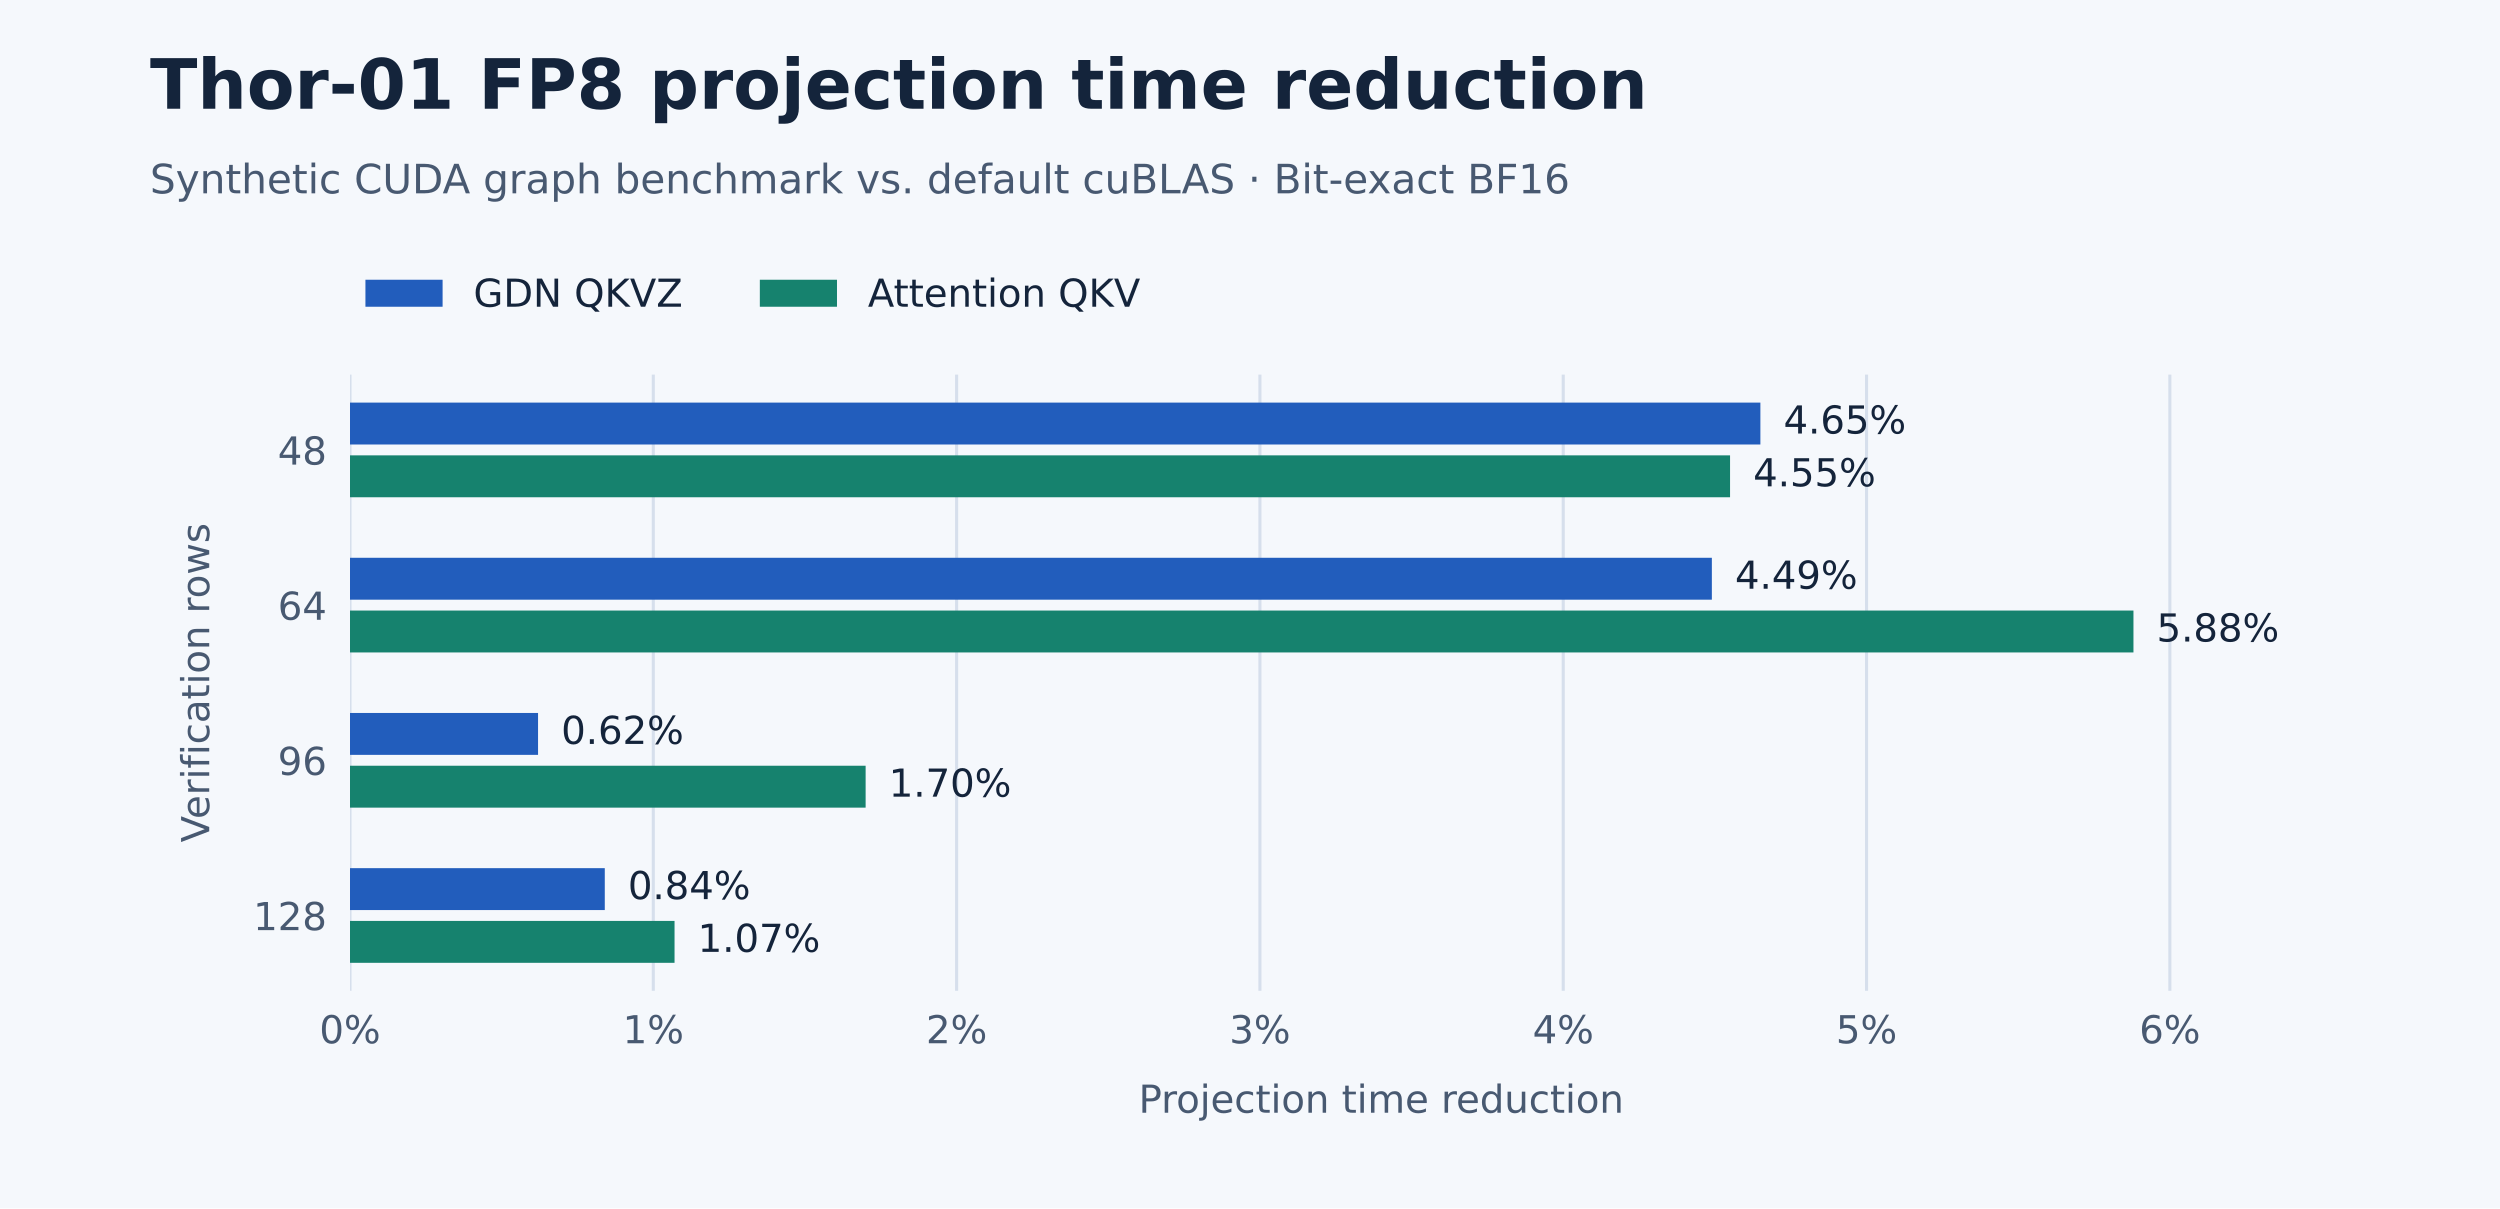
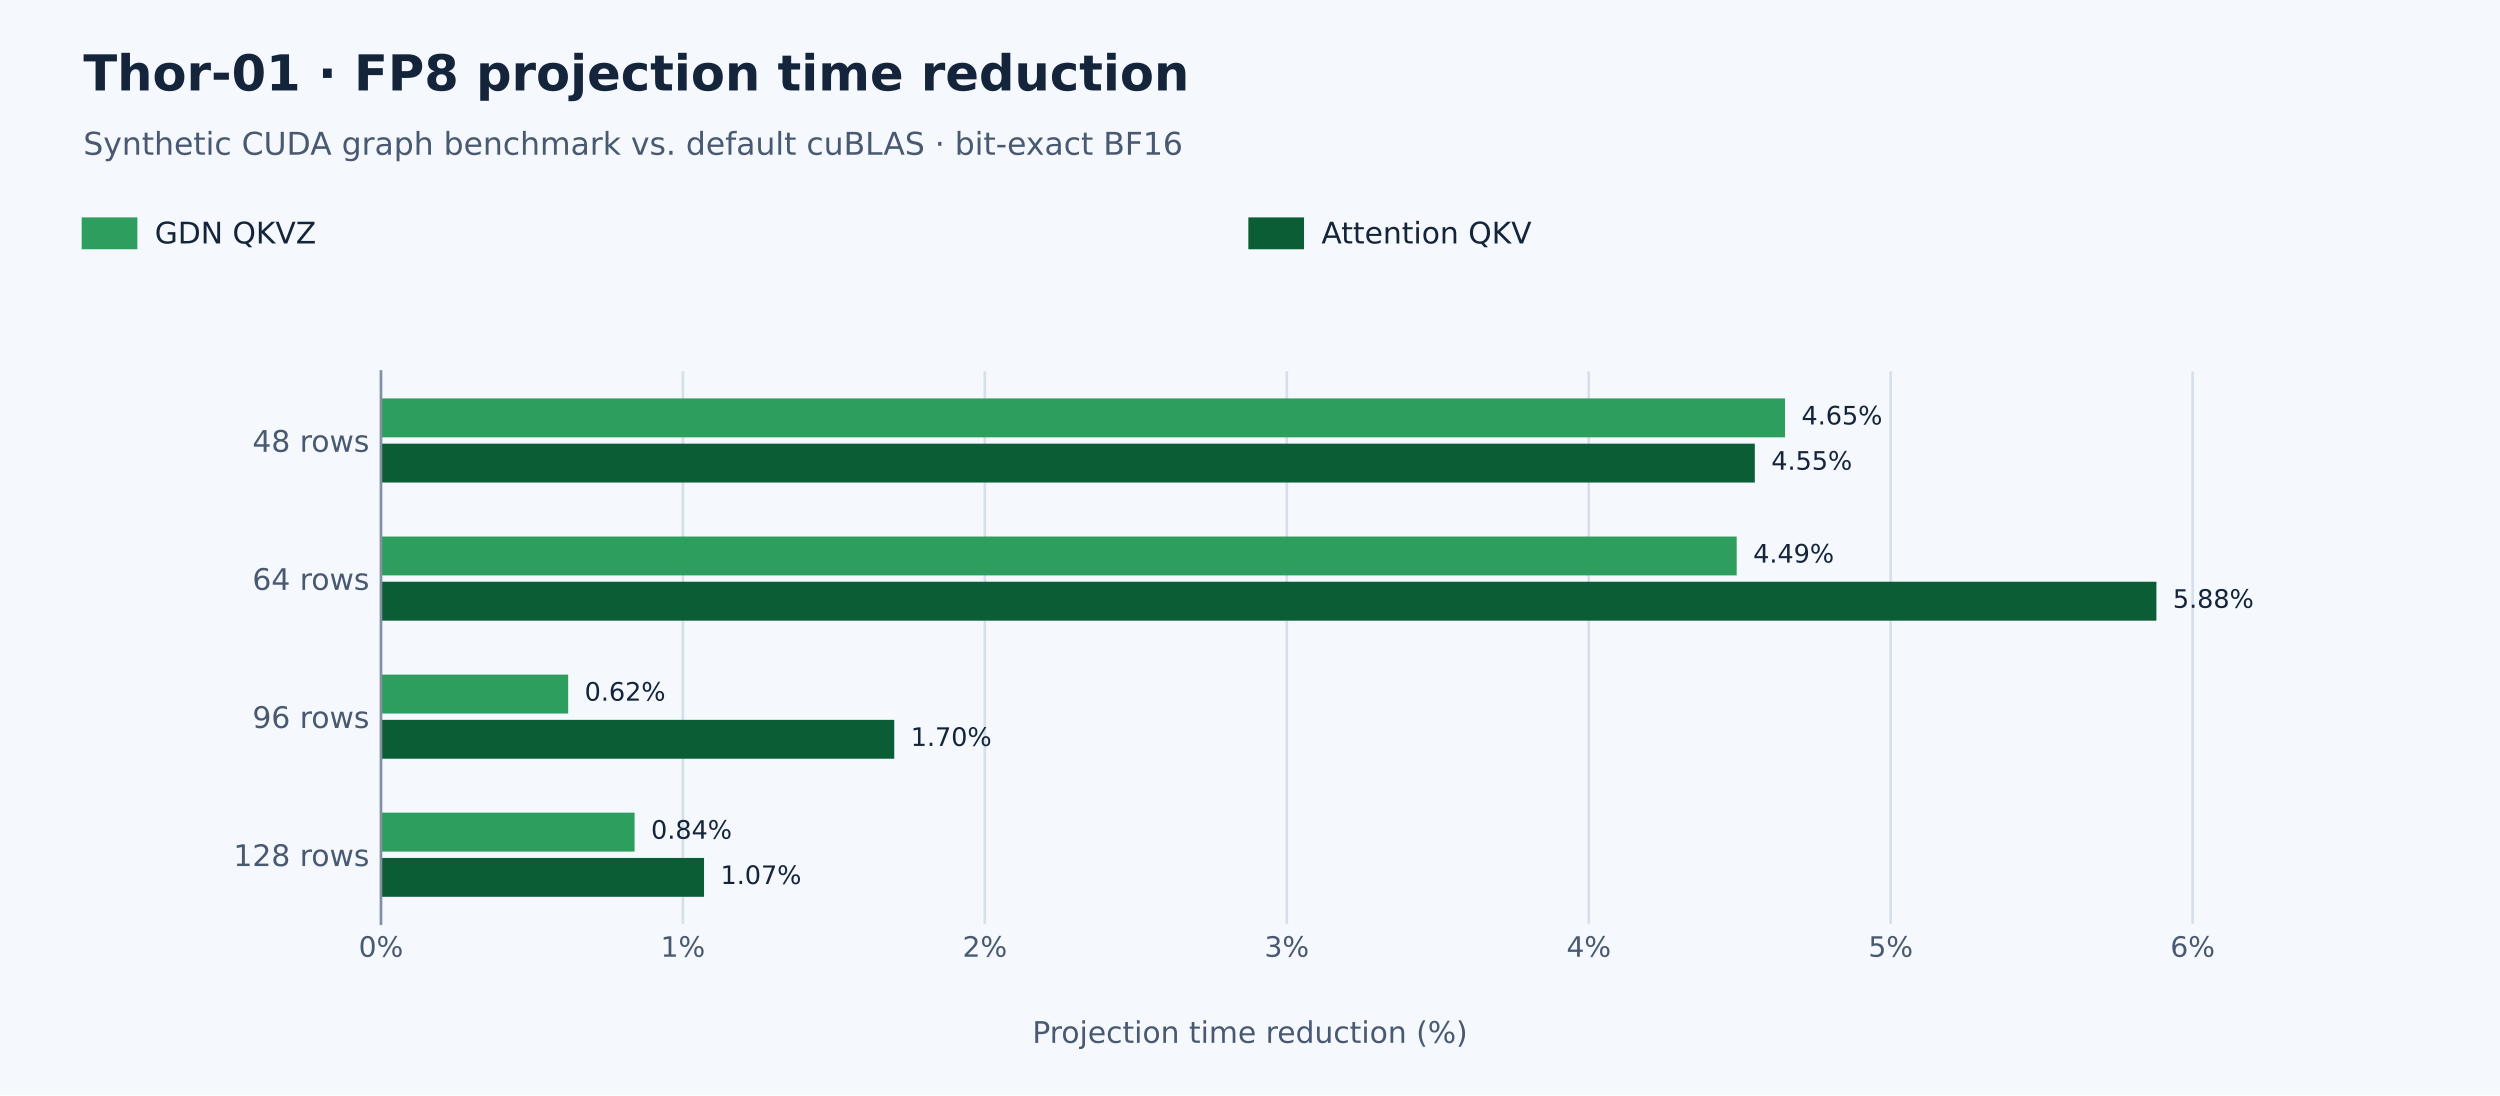
- <svg xmlns="http://www.w3.org/2000/svg" width="648pt" height="313.2pt" viewBox="0 0 648 313.2" version="1.1">
+ <svg xmlns="http://www.w3.org/2000/svg" width="756pt" height="331.2pt" viewBox="0 0 756 331.2" version="1.1">
  <defs>
    <style type="text/css">*{stroke-linejoin: round; stroke-linecap: butt}</style>
  </defs>
  <g id="figure_1">
    <g id="patch_1">
-       <path d="M 0 313.2 L 648 313.2 L 648 0 L 0 0 z " style="fill: #f5f8fc" />
+       <path d="M 0 331.2  L 756 331.2  L 756 0  L 0 0  z " style="fill: #f5f8fc" />
    </g>
    <g id="axes_1">
      <g id="patch_2">
-         <path d="M 90.72 256.824 L 625.32 256.824 L 625.32 97.092 L 90.72 97.092 z " style="fill: #f5f8fc" />
+         <path d="M 115.2 279.36  L 738 279.36  L 738 112.32  L 115.2 112.32  z " style="fill: #f5f8fc" />
      </g>
      <g id="matplotlib.axis_1">
        <g id="xtick_1">
          <g id="line2d_1">
-             <path d="M 90.72 256.824 L 90.72 97.092 " clip-path="url(#p2cb4a7f0d5)" style="fill: none; stroke: #d6dfec; stroke-width: 0.8; stroke-linecap: square" />
+             <path d="M 115.2 279.36  L 115.2 112.32  " clip-path="url(#pfcefd30d66)" style="fill: none; stroke: #d6dfec; stroke-width: 0.8; stroke-linecap: square" />
          </g>
          <g id="line2d_2" />
          <g id="text_1">
-             <text style="font-size: 10px; font-family: 'DejaVu Sans'; text-anchor: middle; fill: #485971" x="90.72" y="270.422" transform="rotate(-0 90.72 270.4217)">0%</text>
+             <text style="font-size: 8.5px; font-family: 'DejaVu Sans', 'Helvetica Neue', Helvetica, Arial, sans-serif; text-anchor: middle; fill: #485971" x="115.2" y="289.318" transform="rotate(-0 115.2 289.318)">0%</text>
          </g>
        </g>
        <g id="xtick_2">
          <g id="line2d_3">
-             <path d="M 169.338 256.824 L 169.338 97.092 " clip-path="url(#p2cb4a7f0d5)" style="fill: none; stroke: #d6dfec; stroke-width: 0.8; stroke-linecap: square" />
+             <path d="M 206.509 279.36  L 206.509 112.32  " clip-path="url(#pfcefd30d66)" style="fill: none; stroke: #d6dfec; stroke-width: 0.8; stroke-linecap: square" />
          </g>
          <g id="line2d_4" />
          <g id="text_2">
-             <text style="font-size: 10px; font-family: 'DejaVu Sans'; text-anchor: middle; fill: #485971" x="169.338" y="270.422" transform="rotate(-0 169.3376 270.4217)">1%</text>
+             <text style="font-size: 8.5px; font-family: 'DejaVu Sans', 'Helvetica Neue', Helvetica, Arial, sans-serif; text-anchor: middle; fill: #485971" x="206.509" y="289.318" transform="rotate(-0 206.5089 289.318)">1%</text>
          </g>
        </g>
        <g id="xtick_3">
          <g id="line2d_5">
-             <path d="M 247.955 256.824 L 247.955 97.092 " clip-path="url(#p2cb4a7f0d5)" style="fill: none; stroke: #d6dfec; stroke-width: 0.8; stroke-linecap: square" />
+             <path d="M 297.818 279.36  L 297.818 112.32  " clip-path="url(#pfcefd30d66)" style="fill: none; stroke: #d6dfec; stroke-width: 0.8; stroke-linecap: square" />
          </g>
          <g id="line2d_6" />
          <g id="text_3">
-             <text style="font-size: 10px; font-family: 'DejaVu Sans'; text-anchor: middle; fill: #485971" x="247.955" y="270.422" transform="rotate(-0 247.9553 270.4217)">2%</text>
+             <text style="font-size: 8.5px; font-family: 'DejaVu Sans', 'Helvetica Neue', Helvetica, Arial, sans-serif; text-anchor: middle; fill: #485971" x="297.818" y="289.318" transform="rotate(-0 297.8179 289.318)">2%</text>
          </g>
        </g>
        <g id="xtick_4">
          <g id="line2d_7">
-             <path d="M 326.573 256.824 L 326.573 97.092 " clip-path="url(#p2cb4a7f0d5)" style="fill: none; stroke: #d6dfec; stroke-width: 0.8; stroke-linecap: square" />
+             <path d="M 389.127 279.36  L 389.127 112.32  " clip-path="url(#pfcefd30d66)" style="fill: none; stroke: #d6dfec; stroke-width: 0.8; stroke-linecap: square" />
          </g>
          <g id="line2d_8" />
          <g id="text_4">
-             <text style="font-size: 10px; font-family: 'DejaVu Sans'; text-anchor: middle; fill: #485971" x="326.573" y="270.422" transform="rotate(-0 326.5729 270.4217)">3%</text>
+             <text style="font-size: 8.5px; font-family: 'DejaVu Sans', 'Helvetica Neue', Helvetica, Arial, sans-serif; text-anchor: middle; fill: #485971" x="389.127" y="289.318" transform="rotate(-0 389.1268 289.318)">3%</text>
          </g>
        </g>
        <g id="xtick_5">
          <g id="line2d_9">
-             <path d="M 405.191 256.824 L 405.191 97.092 " clip-path="url(#p2cb4a7f0d5)" style="fill: none; stroke: #d6dfec; stroke-width: 0.8; stroke-linecap: square" />
+             <path d="M 480.436 279.36  L 480.436 112.32  " clip-path="url(#pfcefd30d66)" style="fill: none; stroke: #d6dfec; stroke-width: 0.8; stroke-linecap: square" />
          </g>
          <g id="line2d_10" />
          <g id="text_5">
-             <text style="font-size: 10px; font-family: 'DejaVu Sans'; text-anchor: middle; fill: #485971" x="405.191" y="270.422" transform="rotate(-0 405.1906 270.4217)">4%</text>
+             <text style="font-size: 8.5px; font-family: 'DejaVu Sans', 'Helvetica Neue', Helvetica, Arial, sans-serif; text-anchor: middle; fill: #485971" x="480.436" y="289.318" transform="rotate(-0 480.4357 289.318)">4%</text>
          </g>
        </g>
        <g id="xtick_6">
          <g id="line2d_11">
-             <path d="M 483.808 256.824 L 483.808 97.092 " clip-path="url(#p2cb4a7f0d5)" style="fill: none; stroke: #d6dfec; stroke-width: 0.8; stroke-linecap: square" />
+             <path d="M 571.745 279.36  L 571.745 112.32  " clip-path="url(#pfcefd30d66)" style="fill: none; stroke: #d6dfec; stroke-width: 0.8; stroke-linecap: square" />
          </g>
          <g id="line2d_12" />
          <g id="text_6">
-             <text style="font-size: 10px; font-family: 'DejaVu Sans'; text-anchor: middle; fill: #485971" x="483.808" y="270.422" transform="rotate(-0 483.8082 270.4217)">5%</text>
+             <text style="font-size: 8.5px; font-family: 'DejaVu Sans', 'Helvetica Neue', Helvetica, Arial, sans-serif; text-anchor: middle; fill: #485971" x="571.745" y="289.318" transform="rotate(-0 571.7447 289.318)">5%</text>
          </g>
        </g>
        <g id="xtick_7">
          <g id="line2d_13">
-             <path d="M 562.426 256.824 L 562.426 97.092 " clip-path="url(#p2cb4a7f0d5)" style="fill: none; stroke: #d6dfec; stroke-width: 0.8; stroke-linecap: square" />
+             <path d="M 663.054 279.36  L 663.054 112.32  " clip-path="url(#pfcefd30d66)" style="fill: none; stroke: #d6dfec; stroke-width: 0.8; stroke-linecap: square" />
          </g>
          <g id="line2d_14" />
          <g id="text_7">
-             <text style="font-size: 10px; font-family: 'DejaVu Sans'; text-anchor: middle; fill: #485971" x="562.426" y="270.422" transform="rotate(-0 562.4259 270.4217)">6%</text>
+             <text style="font-size: 8.5px; font-family: 'DejaVu Sans', 'Helvetica Neue', Helvetica, Arial, sans-serif; text-anchor: middle; fill: #485971" x="663.054" y="289.318" transform="rotate(-0 663.0536 289.318)">6%</text>
          </g>
-         </g>
-         <g id="text_8">
-           <text style="font-size: 10px; font-family: 'DejaVu Sans'; text-anchor: middle; fill: #485971" x="358.02" y="288.422" transform="rotate(-0 358.02 288.4224)">Projection time reduction</text>
        </g>
      </g>
      <g id="matplotlib.axis_2">
        <g id="ytick_1">
          <g id="line2d_15" />
-           <g id="text_9">
-             <text style="font-size: 10px; font-family: 'DejaVu Sans'; text-anchor: end; fill: #485971" x="84.72" y="120.42" transform="rotate(-0 84.72 120.4199)">48</text>
+           <g id="text_8">
+             <text style="font-size: 9px; font-family: 'DejaVu Sans', 'Helvetica Neue', Helvetica, Arial, sans-serif; text-anchor: end; fill: #485971" x="111.7" y="136.619" transform="rotate(-0 111.7 136.6189)">48 rows</text>
          </g>
        </g>
        <g id="ytick_2">
          <g id="line2d_16" />
-           <g id="text_10">
-             <text style="font-size: 10px; font-family: 'DejaVu Sans'; text-anchor: end; fill: #485971" x="84.72" y="160.645" transform="rotate(-0 84.72 160.6445)">64</text>
+           <g id="text_9">
+             <text style="font-size: 9px; font-family: 'DejaVu Sans', 'Helvetica Neue', Helvetica, Arial, sans-serif; text-anchor: end; fill: #485971" x="111.7" y="178.379" transform="rotate(-0 111.7 178.3789)">64 rows</text>
          </g>
        </g>
        <g id="ytick_3">
          <g id="line2d_17" />
-           <g id="text_11">
-             <text style="font-size: 10px; font-family: 'DejaVu Sans'; text-anchor: end; fill: #485971" x="84.72" y="200.869" transform="rotate(-0 84.72 200.8691)">96</text>
+           <g id="text_10">
+             <text style="font-size: 9px; font-family: 'DejaVu Sans', 'Helvetica Neue', Helvetica, Arial, sans-serif; text-anchor: end; fill: #485971" x="111.7" y="220.139" transform="rotate(-0 111.7 220.1389)">96 rows</text>
          </g>
        </g>
        <g id="ytick_4">
          <g id="line2d_18" />
-           <g id="text_12">
-             <text style="font-size: 10px; font-family: 'DejaVu Sans'; text-anchor: end; fill: #485971" x="84.72" y="241.094" transform="rotate(-0 84.72 241.0938)">128</text>
+           <g id="text_11">
+             <text style="font-size: 9px; font-family: 'DejaVu Sans', 'Helvetica Neue', Helvetica, Arial, sans-serif; text-anchor: end; fill: #485971" x="111.7" y="261.899" transform="rotate(-0 111.7 261.8989)">128 rows</text>
          </g>
-         </g>
-         <g id="text_13">
-           <text style="font-size: 10px; font-family: 'DejaVu Sans'; text-anchor: middle; fill: #485971" x="54.23" y="176.958" transform="rotate(-90 54.23016 176.958)">Verification rows</text>
        </g>
      </g>
      <g id="patch_3">
-         <path d="M 90.72 104.353 L 456.292 104.353 L 456.292 115.213 L 90.72 115.213 z " clip-path="url(#p2cb4a7f0d5)" style="fill: #225dbc" />
+         <path d="M 115.2 120.478  L 539.787 120.478  L 539.787 132.242  L 115.2 132.242  z " clip-path="url(#pfcefd30d66)" style="fill: #2e9e5f" />
      </g>
      <g id="patch_4">
-         <path d="M 90.72 144.577 L 443.713 144.577 L 443.713 155.438 L 90.72 155.438 z " clip-path="url(#p2cb4a7f0d5)" style="fill: #225dbc" />
+         <path d="M 115.2 134.158  L 530.656 134.158  L 530.656 145.922  L 115.2 145.922  z " clip-path="url(#pfcefd30d66)" style="fill: #0b5d36" />
      </g>
      <g id="patch_5">
-         <path d="M 90.72 184.802 L 139.463 184.802 L 139.463 195.662 L 90.72 195.662 z " clip-path="url(#p2cb4a7f0d5)" style="fill: #225dbc" />
+         <path d="M 115.2 162.238  L 525.177 162.238  L 525.177 174.002  L 115.2 174.002  z " clip-path="url(#pfcefd30d66)" style="fill: #2e9e5f" />
      </g>
      <g id="patch_6">
-         <path d="M 90.72 225.026 L 156.759 225.026 L 156.759 235.887 L 90.72 235.887 z " clip-path="url(#p2cb4a7f0d5)" style="fill: #225dbc" />
+         <path d="M 115.2 175.918  L 652.097 175.918  L 652.097 187.682  L 115.2 187.682  z " clip-path="url(#pfcefd30d66)" style="fill: #0b5d36" />
      </g>
      <g id="patch_7">
-         <path d="M 90.72 118.029 L 448.43 118.029 L 448.43 128.89 L 90.72 128.89 z " clip-path="url(#p2cb4a7f0d5)" style="fill: #16826e" />
+         <path d="M 115.2 203.998  L 171.812 203.998  L 171.812 215.762  L 115.2 215.762  z " clip-path="url(#pfcefd30d66)" style="fill: #2e9e5f" />
      </g>
      <g id="patch_8">
-         <path d="M 90.72 158.254 L 552.992 158.254 L 552.992 169.114 L 90.72 169.114 z " clip-path="url(#p2cb4a7f0d5)" style="fill: #16826e" />
+         <path d="M 115.2 217.678  L 270.425 217.678  L 270.425 229.442  L 115.2 229.442  z " clip-path="url(#pfcefd30d66)" style="fill: #0b5d36" />
      </g>
      <g id="patch_9">
-         <path d="M 90.72 198.478 L 224.37 198.478 L 224.37 209.339 L 90.72 209.339 z " clip-path="url(#p2cb4a7f0d5)" style="fill: #16826e" />
+         <path d="M 115.2 245.758  L 191.9 245.758  L 191.9 257.522  L 115.2 257.522  z " clip-path="url(#pfcefd30d66)" style="fill: #2e9e5f" />
      </g>
      <g id="patch_10">
-         <path d="M 90.72 238.703 L 174.841 238.703 L 174.841 249.563 L 90.72 249.563 z " clip-path="url(#p2cb4a7f0d5)" style="fill: #16826e" />
+         <path d="M 115.2 259.438  L 212.901 259.438  L 212.901 271.202  L 115.2 271.202  z " clip-path="url(#pfcefd30d66)" style="fill: #0b5d36" />
+       </g>
+       <g id="patch_11">
+         <path d="M 115.2 279.36  L 115.2 112.32  " style="fill: none; stroke: #8191a3; stroke-width: 0.8; stroke-linejoin: miter; stroke-linecap: square" />
+       </g>
+       <g id="text_12">
+         <text style="font-size: 7.7px; font-family: 'DejaVu Sans', 'Helvetica Neue', Helvetica, Arial, sans-serif; text-anchor: start; fill: #14243b" x="544.769" y="128.36" transform="rotate(-0 544.769 128.3602)">4.65%</text>
+       </g>
+       <g id="text_13">
+         <text style="font-size: 7.7px; font-family: 'DejaVu Sans', 'Helvetica Neue', Helvetica, Arial, sans-serif; text-anchor: start; fill: #14243b" x="535.638" y="142.04" transform="rotate(-0 535.6381 142.0402)">4.55%</text>
      </g>
      <g id="text_14">
-         <text style="font-size: 10px; font-family: 'DejaVu Sans'; text-anchor: start; fill: #14243b" x="462.292" y="112.381" transform="rotate(-0 462.2921 112.3805)">4.65%</text>
+         <text style="font-size: 7.7px; font-family: 'DejaVu Sans', 'Helvetica Neue', Helvetica, Arial, sans-serif; text-anchor: start; fill: #14243b" x="530.16" y="170.12" transform="rotate(-0 530.1595 170.1202)">4.49%</text>
      </g>
      <g id="text_15">
-         <text style="font-size: 10px; font-family: 'DejaVu Sans'; text-anchor: start; fill: #14243b" x="449.713" y="152.605" transform="rotate(-0 449.7132 152.6052)">4.49%</text>
+         <text style="font-size: 7.7px; font-family: 'DejaVu Sans', 'Helvetica Neue', Helvetica, Arial, sans-serif; text-anchor: start; fill: #14243b" x="657.079" y="183.8" transform="rotate(-0 657.079 183.8002)">5.88%</text>
      </g>
      <g id="text_16">
-         <text style="font-size: 10px; font-family: 'DejaVu Sans'; text-anchor: start; fill: #14243b" x="145.463" y="192.83" transform="rotate(-0 145.4629 192.8298)">0.62%</text>
+         <text style="font-size: 7.7px; font-family: 'DejaVu Sans', 'Helvetica Neue', Helvetica, Arial, sans-serif; text-anchor: start; fill: #14243b" x="176.794" y="211.88" transform="rotate(-0 176.7939 211.8802)">0.62%</text>
      </g>
      <g id="text_17">
-         <text style="font-size: 10px; font-family: 'DejaVu Sans'; text-anchor: start; fill: #14243b" x="162.759" y="233.054" transform="rotate(-0 162.7588 233.0544)">0.84%</text>
+         <text style="font-size: 7.7px; font-family: 'DejaVu Sans', 'Helvetica Neue', Helvetica, Arial, sans-serif; text-anchor: start; fill: #14243b" x="275.408" y="225.56" transform="rotate(-0 275.4076 225.5602)">1.70%</text>
      </g>
      <g id="text_18">
-         <text style="font-size: 10px; font-family: 'DejaVu Sans'; text-anchor: start; fill: #14243b" x="454.43" y="126.057" transform="rotate(-0 454.4303 126.0569)">4.55%</text>
+         <text style="font-size: 7.7px; font-family: 'DejaVu Sans', 'Helvetica Neue', Helvetica, Arial, sans-serif; text-anchor: start; fill: #14243b" x="196.882" y="253.64" transform="rotate(-0 196.8819 253.6402)">0.84%</text>
      </g>
      <g id="text_19">
-         <text style="font-size: 10px; font-family: 'DejaVu Sans'; text-anchor: start; fill: #14243b" x="558.992" y="166.282" transform="rotate(-0 558.9918 166.2815)">5.88%</text>
-       </g>
-       <g id="text_20">
-         <text style="font-size: 10px; font-family: 'DejaVu Sans'; text-anchor: start; fill: #14243b" x="230.37" y="206.506" transform="rotate(-0 230.37 206.5062)">1.70%</text>
-       </g>
-       <g id="text_21">
-         <text style="font-size: 10px; font-family: 'DejaVu Sans'; text-anchor: start; fill: #14243b" x="180.841" y="246.731" transform="rotate(-0 180.8409 246.7308)">1.07%</text>
-       </g>
-       <g id="legend_1">
-         <g id="patch_11">
-           <path d="M 94.72 79.508 L 114.72 79.508 L 114.72 72.508 L 94.72 72.508 z " style="fill: #225dbc" />
-         </g>
-         <g id="text_22">
-           <text style="font-size: 10px; font-family: 'DejaVu Sans'; text-anchor: start; fill: #14243b" x="122.72" y="79.508" transform="rotate(-0 122.72 79.50842)">GDN QKVZ</text>
-         </g>
-         <g id="patch_12">
-           <path d="M 196.948 79.508 L 216.948 79.508 L 216.948 72.508 L 196.948 72.508 z " style="fill: #16826e" />
-         </g>
-         <g id="text_23">
-           <text style="font-size: 10px; font-family: 'DejaVu Sans'; text-anchor: start; fill: #14243b" x="224.948" y="79.508" transform="rotate(-0 224.9481 79.50842)">Attention QKV</text>
-         </g>
+         <text style="font-size: 7.7px; font-family: 'DejaVu Sans', 'Helvetica Neue', Helvetica, Arial, sans-serif; text-anchor: start; fill: #14243b" x="217.883" y="267.32" transform="rotate(-0 217.883 267.3202)">1.07%</text>
      </g>
    </g>
+     <g id="patch_12">
+       <path d="M 25.2 74.88  L 41.04 74.88  L 41.04 66.24  L 25.2 66.24  z " style="fill: #2e9e5f; stroke: #2e9e5f; stroke-linejoin: miter" />
+     </g>
+     <g id="patch_13">
+       <path d="M 378 74.88  L 393.84 74.88  L 393.84 66.24  L 378 66.24  z " style="fill: #0b5d36; stroke: #0b5d36; stroke-linejoin: miter" />
+     </g>
+     <g id="text_20">
+       <text style="font-weight: 700; font-size: 15px; font-family: 'DejaVu Sans', 'Helvetica Neue', Helvetica, Arial, sans-serif; text-anchor: start; fill: #14243b" x="25.2" y="27.36" transform="rotate(-0 25.2 27.36)">Thor-01 · FP8 projection time reduction</text>
+     </g>
+     <g id="text_21">
+       <text style="font-size: 9.5px; font-family: 'DejaVu Sans', 'Helvetica Neue', Helvetica, Arial, sans-serif; text-anchor: start; fill: #485971" x="25.2" y="46.8" transform="rotate(-0 25.2 46.8)">Synthetic CUDA graph benchmark vs. default cuBLAS · bit-exact BF16</text>
+     </g>
+     <g id="text_22">
+       <text style="font-size: 9px; font-family: 'DejaVu Sans', 'Helvetica Neue', Helvetica, Arial, sans-serif; text-anchor: start; fill: #14243b" x="46.8" y="73.618" transform="rotate(-0 46.8 73.61789)">GDN QKVZ</text>
+     </g>
+     <g id="text_23">
+       <text style="font-size: 9px; font-family: 'DejaVu Sans', 'Helvetica Neue', Helvetica, Arial, sans-serif; text-anchor: start; fill: #14243b" x="399.6" y="73.618" transform="rotate(-0 399.6 73.61824)">Attention QKV</text>
+     </g>
    <g id="text_24">
-       <text style="font-weight: 700; font-size: 18px; font-family: 'DejaVu Sans'; text-anchor: start; fill: #14243b" x="38.88" y="28.188" transform="rotate(-0 38.88 28.188)">Thor-01 FP8 projection time reduction</text>
-     </g>
-     <g id="text_25">
-       <text style="font-size: 10.5px; font-family: 'DejaVu Sans'; text-anchor: start; fill: #485971" x="38.88" y="50.112" transform="rotate(-0 38.88 50.112)">Synthetic CUDA graph benchmark vs. default cuBLAS · Bit-exact BF16</text>
+       <text style="font-size: 9px; font-family: 'DejaVu Sans', 'Helvetica Neue', Helvetica, Arial, sans-serif; text-anchor: middle; fill: #485971" x="378" y="315.36" transform="rotate(-0 378 315.36)">Projection time reduction (%)</text>
    </g>
  </g>
  <defs>
-     <clipPath id="p2cb4a7f0d5">
-       <rect x="90.72" y="97.092" width="534.6" height="159.732" />
+     <clipPath id="pfcefd30d66">
+       <rect x="115.2" y="112.32" width="622.8" height="167.04" />
    </clipPath>
  </defs>
</svg>
